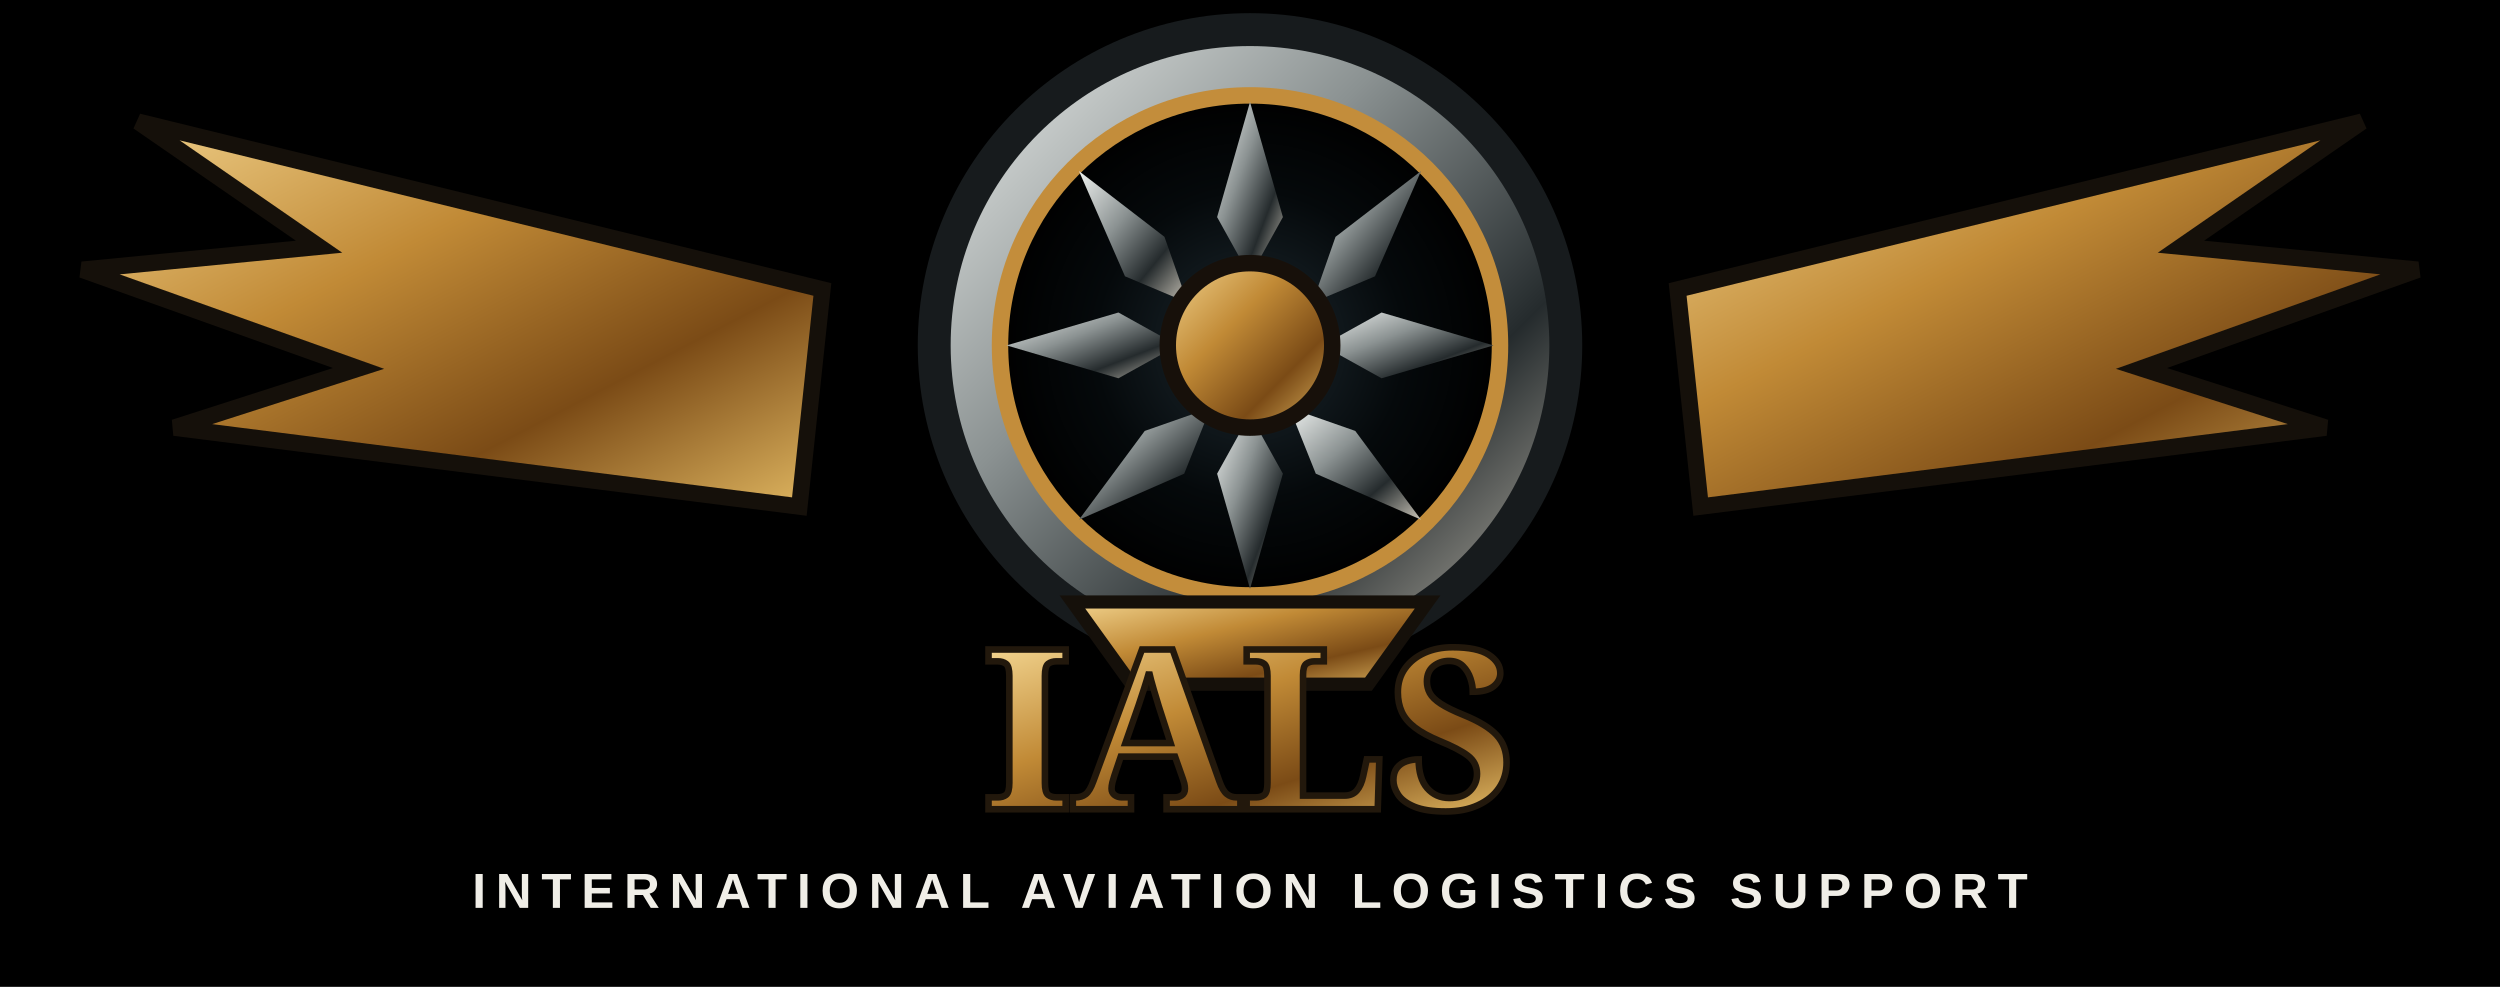
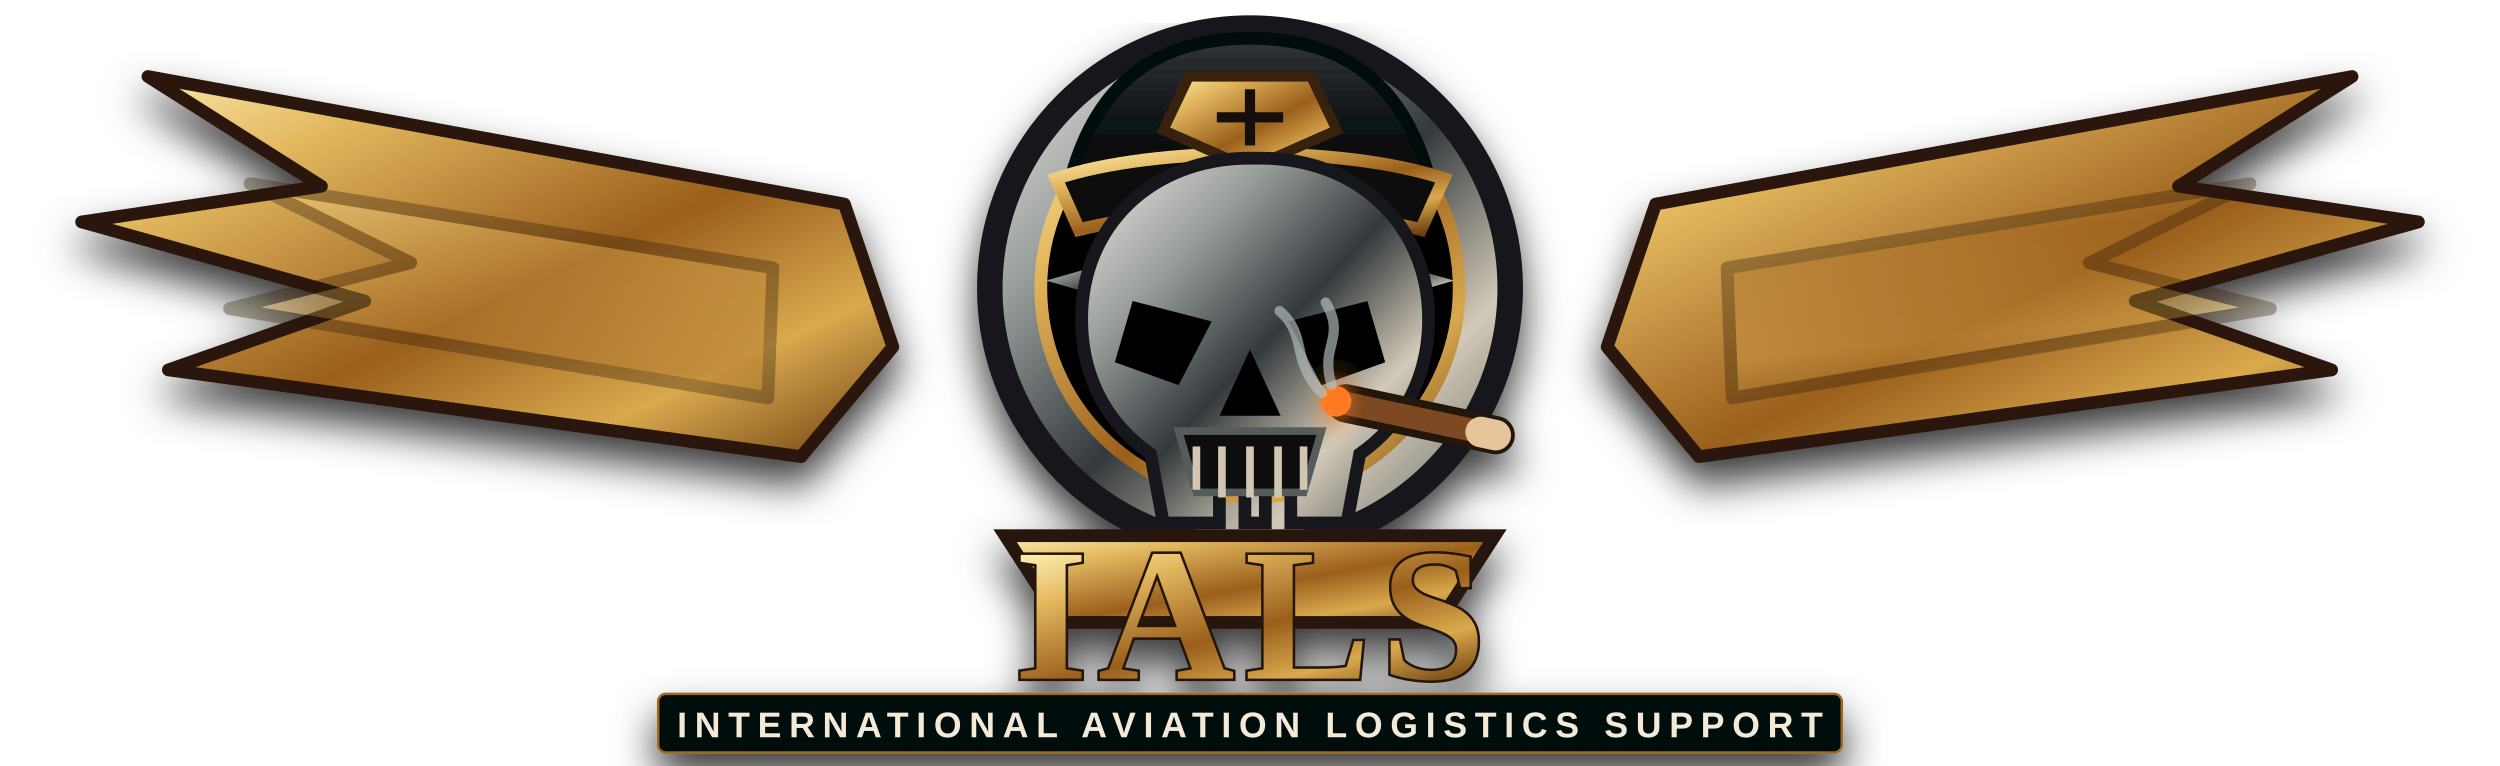
- <svg xmlns="http://www.w3.org/2000/svg" viewBox="0 0 760 300" role="img" aria-labelledby="t d">
+ <svg xmlns="http://www.w3.org/2000/svg" viewBox="0 0 980 300" role="img" aria-labelledby="title desc" preserveAspectRatio="xMidYMid meet">
  <defs>
-     <linearGradient id="g" x1="0" y1="0" x2="1" y2="1">
-       <stop stop-color="#f2d48f" />
-       <stop offset=".38" stop-color="#c18a36" />
-       <stop offset=".7" stop-color="#7b4b16" />
-       <stop offset="1" stop-color="#e1b862" />
+     <linearGradient id="gold" x1="0" y1="0" x2="1" y2="1">
+       <stop stop-color="#fff0b5" />
+       <stop offset=".22" stop-color="#e3b85f" />
+       <stop offset=".55" stop-color="#9a5f1c" />
+       <stop offset=".78" stop-color="#d9a94e" />
+       <stop offset="1" stop-color="#6b3d0f" />
    </linearGradient>
-     <linearGradient id="s" x1="0" y1="0" x2="1" y2="1">
-       <stop stop-color="#eef1ef" />
-       <stop offset=".38" stop-color="#8b9292" />
-       <stop offset=".7" stop-color="#252b2d" />
-       <stop offset="1" stop-color="#c8c3b7" />
+     <linearGradient id="steel" x1="0" y1="0" x2="1" y2="1">
+       <stop stop-color="#f0eee7" />
+       <stop offset=".28" stop-color="#969b9a" />
+       <stop offset=".52" stop-color="#33393c" />
+       <stop offset=".75" stop-color="#d3cab8" />
+       <stop offset="1" stop-color="#4a5052" />
    </linearGradient>
-     <radialGradient id="r">
-       <stop stop-color="#1e2a31" />
-       <stop offset=".62" stop-color="#05090b" />
+     <linearGradient id="hat" x1="0" y1="0" x2="0" y2="1">
+       <stop stop-color="#313537" />
+       <stop offset=".5" stop-color="#111517" />
+       <stop offset="1" stop-color="#020405" />
+     </linearGradient>
+     <radialGradient id="turbine">
+       <stop stop-color="#141a1e" />
+       <stop offset=".5" stop-color="#030608" />
      <stop offset="1" stop-color="#000" />
    </radialGradient>
+     <filter id="shadow" x="-30%" y="-30%" width="160%" height="180%">
+       <feDropShadow dx="0" dy="9" stdDeviation="8" flood-color="#000" flood-opacity=".78" />
+     </filter>
+     <filter id="glow" x="-60%" y="-60%" width="220%" height="220%">
+       <feGaussianBlur stdDeviation="5" result="b" />
+       <feMerge>
+         <feMergeNode in="b" />
+         <feMergeNode in="SourceGraphic" />
+       </feMerge>
+     </filter>
  </defs>
-   <rect width="760" height="300" fill="#000" />
-   <g>
-     <g fill="url(#g)" stroke="#15100a" stroke-width="5">
-       <path d="M250 88 42 37l55 38-72 7 84 30-56 18 190 24z" />
-       <path d="m510 88 208-51-55 38 72 7-84 30 56 18-190 24z" />
+   <g filter="url(#shadow)">
+     <g fill="url(#gold)" stroke="#2b1908" stroke-width="5" stroke-linejoin="round">
+       <path d="M331 80 58 30l68 43-94 14 111 31-77 27 248 34 36-43z" />
+       <path d="m649 80 273-50-68 43 94 14-111 31 77 27-248 34-36-43z" />
+       <path opacity=".34" d="M303 105 98 72l63 31-71 18 211 35zM677 105l205-33-63 31 71 18-211 35z" />
    </g>
-     <circle cx="380" cy="105" r="96" fill="url(#s)" stroke="#171b1d" stroke-width="10" />
-     <circle cx="380" cy="105" r="76" fill="url(#r)" stroke="#c38d3b" stroke-width="5" />
-     <g fill="url(#s)">
-       <path d="m380 31 10 35-10 18-10-18z" />
-       <path d="m432 52-14 32-19 8 7-20z" />
-       <path d="m454 105-34 10-18-10 18-10z" />
-       <path d="m432 158-32-14-8-20 20 7z" />
-       <path d="m380 179-10-35 10-18 10 18z" />
-       <path d="m328 158 32-14 8-20-20 7z" />
-       <path d="m306 105 34 10 18-10-18-10z" />
-       <path d="m328 52 14 32 19 8-7-20z" />
+     <circle cx="490" cy="113" r="102" fill="url(#steel)" stroke="#14191b" stroke-width="10" />
+     <circle cx="490" cy="113" r="82" fill="url(#turbine)" stroke="url(#gold)" stroke-width="5" />
+     <g fill="url(#steel)" opacity=".9">
+       <path d="m490 35 9 34-9 18-9-18z" />
+       <path d="m545 52-15 32-20 8 7-21z" />
+       <path d="m570 110-35 10-19-10 19-10z" />
+       <path d="m545 167-32-15-8-20 21 8z" />
+       <path d="m490 190-9-34 9-18 9 18z" />
+       <path d="m435 167 32-15 8-20-21 8z" />
+       <path d="m410 110 35 10 19-10-19-10z" />
+       <path d="m435 52 15 32 20 8-7-21z" />
    </g>
-     <circle cx="380" cy="105" r="25" fill="url(#g)" stroke="#17100a" stroke-width="5" />
-     <path d="M326 183h108l-18 25h-72z" fill="url(#g)" stroke="#15100a" stroke-width="4" />
-     <text x="380" y="246" text-anchor="middle" fill="url(#g)" stroke="#22180c" stroke-width="2" font-family="Georgia,serif" font-size="68" font-weight="900">IALS</text>
-     <text x="380" y="276" text-anchor="middle" fill="#f0eee7" font-family="Arial,sans-serif" font-size="15" font-weight="700" letter-spacing="3">INTERNATIONAL AVIATION LOGISTICS SUPPORT</text>
+     <g>
+       <path d="M420 69c10-36 33-54 70-54s60 18 70 54l-24 8c-15-12-30-18-46-18s-31 6-46 18z" fill="url(#hat)" stroke="#060708" stroke-width="5" />
+       <path d="M414 70c39-13 113-13 152 0l-9 20c-42-10-92-10-134 0z" fill="#080b0d" stroke="url(#gold)" stroke-width="5" />
+       <path d="M466 30h48l10 21-34 15-34-15z" fill="url(#gold)" stroke="#37200a" stroke-width="4" />
+       <path d="M490 35v22m-13-11h26" stroke="#15100a" stroke-width="4" />
+       <path d="M490 62c-39 0-66 27-66 63 0 23 10 41 27 53l5 27h22v-22h10v22h8v-22h10v22h22l5-27c17-12 27-30 27-53 0-36-27-63-66-63z" fill="url(#steel)" stroke="#15191b" stroke-width="5" />
+       <path d="m444 118 31 8-13 25-25-9zM536 118l-31 8 13 25 25-9zM490 137l-12 26h24z" fill="#020405" />
+       <path d="M462 169h56l-7 24h-42z" fill="#080a0b" stroke="#555b5c" stroke-width="3" />
+       <path d="M469 175v17m10-17v20m11-20v20m11-20v20m10-20v17" stroke="#d0c6b1" stroke-width="3" />
+       <g transform="translate(523 151) rotate(12)">
+         <rect x="0" y="0" width="72" height="12" rx="6" fill="#7b4820" stroke="#211309" stroke-width="3" />
+         <rect x="54" y="0" width="18" height="12" rx="6" fill="#e6c59a" />
+         <circle cx="2" cy="6" r="6" fill="#ff7a20" filter="url(#glow)" />
+         <path d="M-4 4c-15-10-10-21-23-28M-1 0c-8-14 2-19-9-31" fill="none" stroke="#b9c0c1" stroke-width="4" stroke-linecap="round" opacity=".65" />
+       </g>
+     </g>
+     <path d="M394 210h192l-22 34H416z" fill="url(#gold)" stroke="#251608" stroke-width="5" />
+     <text x="490" y="266" text-anchor="middle" fill="url(#gold)" stroke="#241607" stroke-width="2" paint-order="stroke" font-family="Georgia,Times New Roman,serif" font-size="74" font-weight="900" letter-spacing="4">IALS</text>
+     <rect x="258" y="272" width="464" height="23" rx="3" fill="#05090b" stroke="#9c6b27" />
+     <text x="490" y="289" text-anchor="middle" fill="#f3ead8" font-family="Arial,Helvetica,sans-serif" font-size="14" font-weight="700" letter-spacing="3">INTERNATIONAL AVIATION LOGISTICS SUPPORT</text>
  </g>
</svg>
